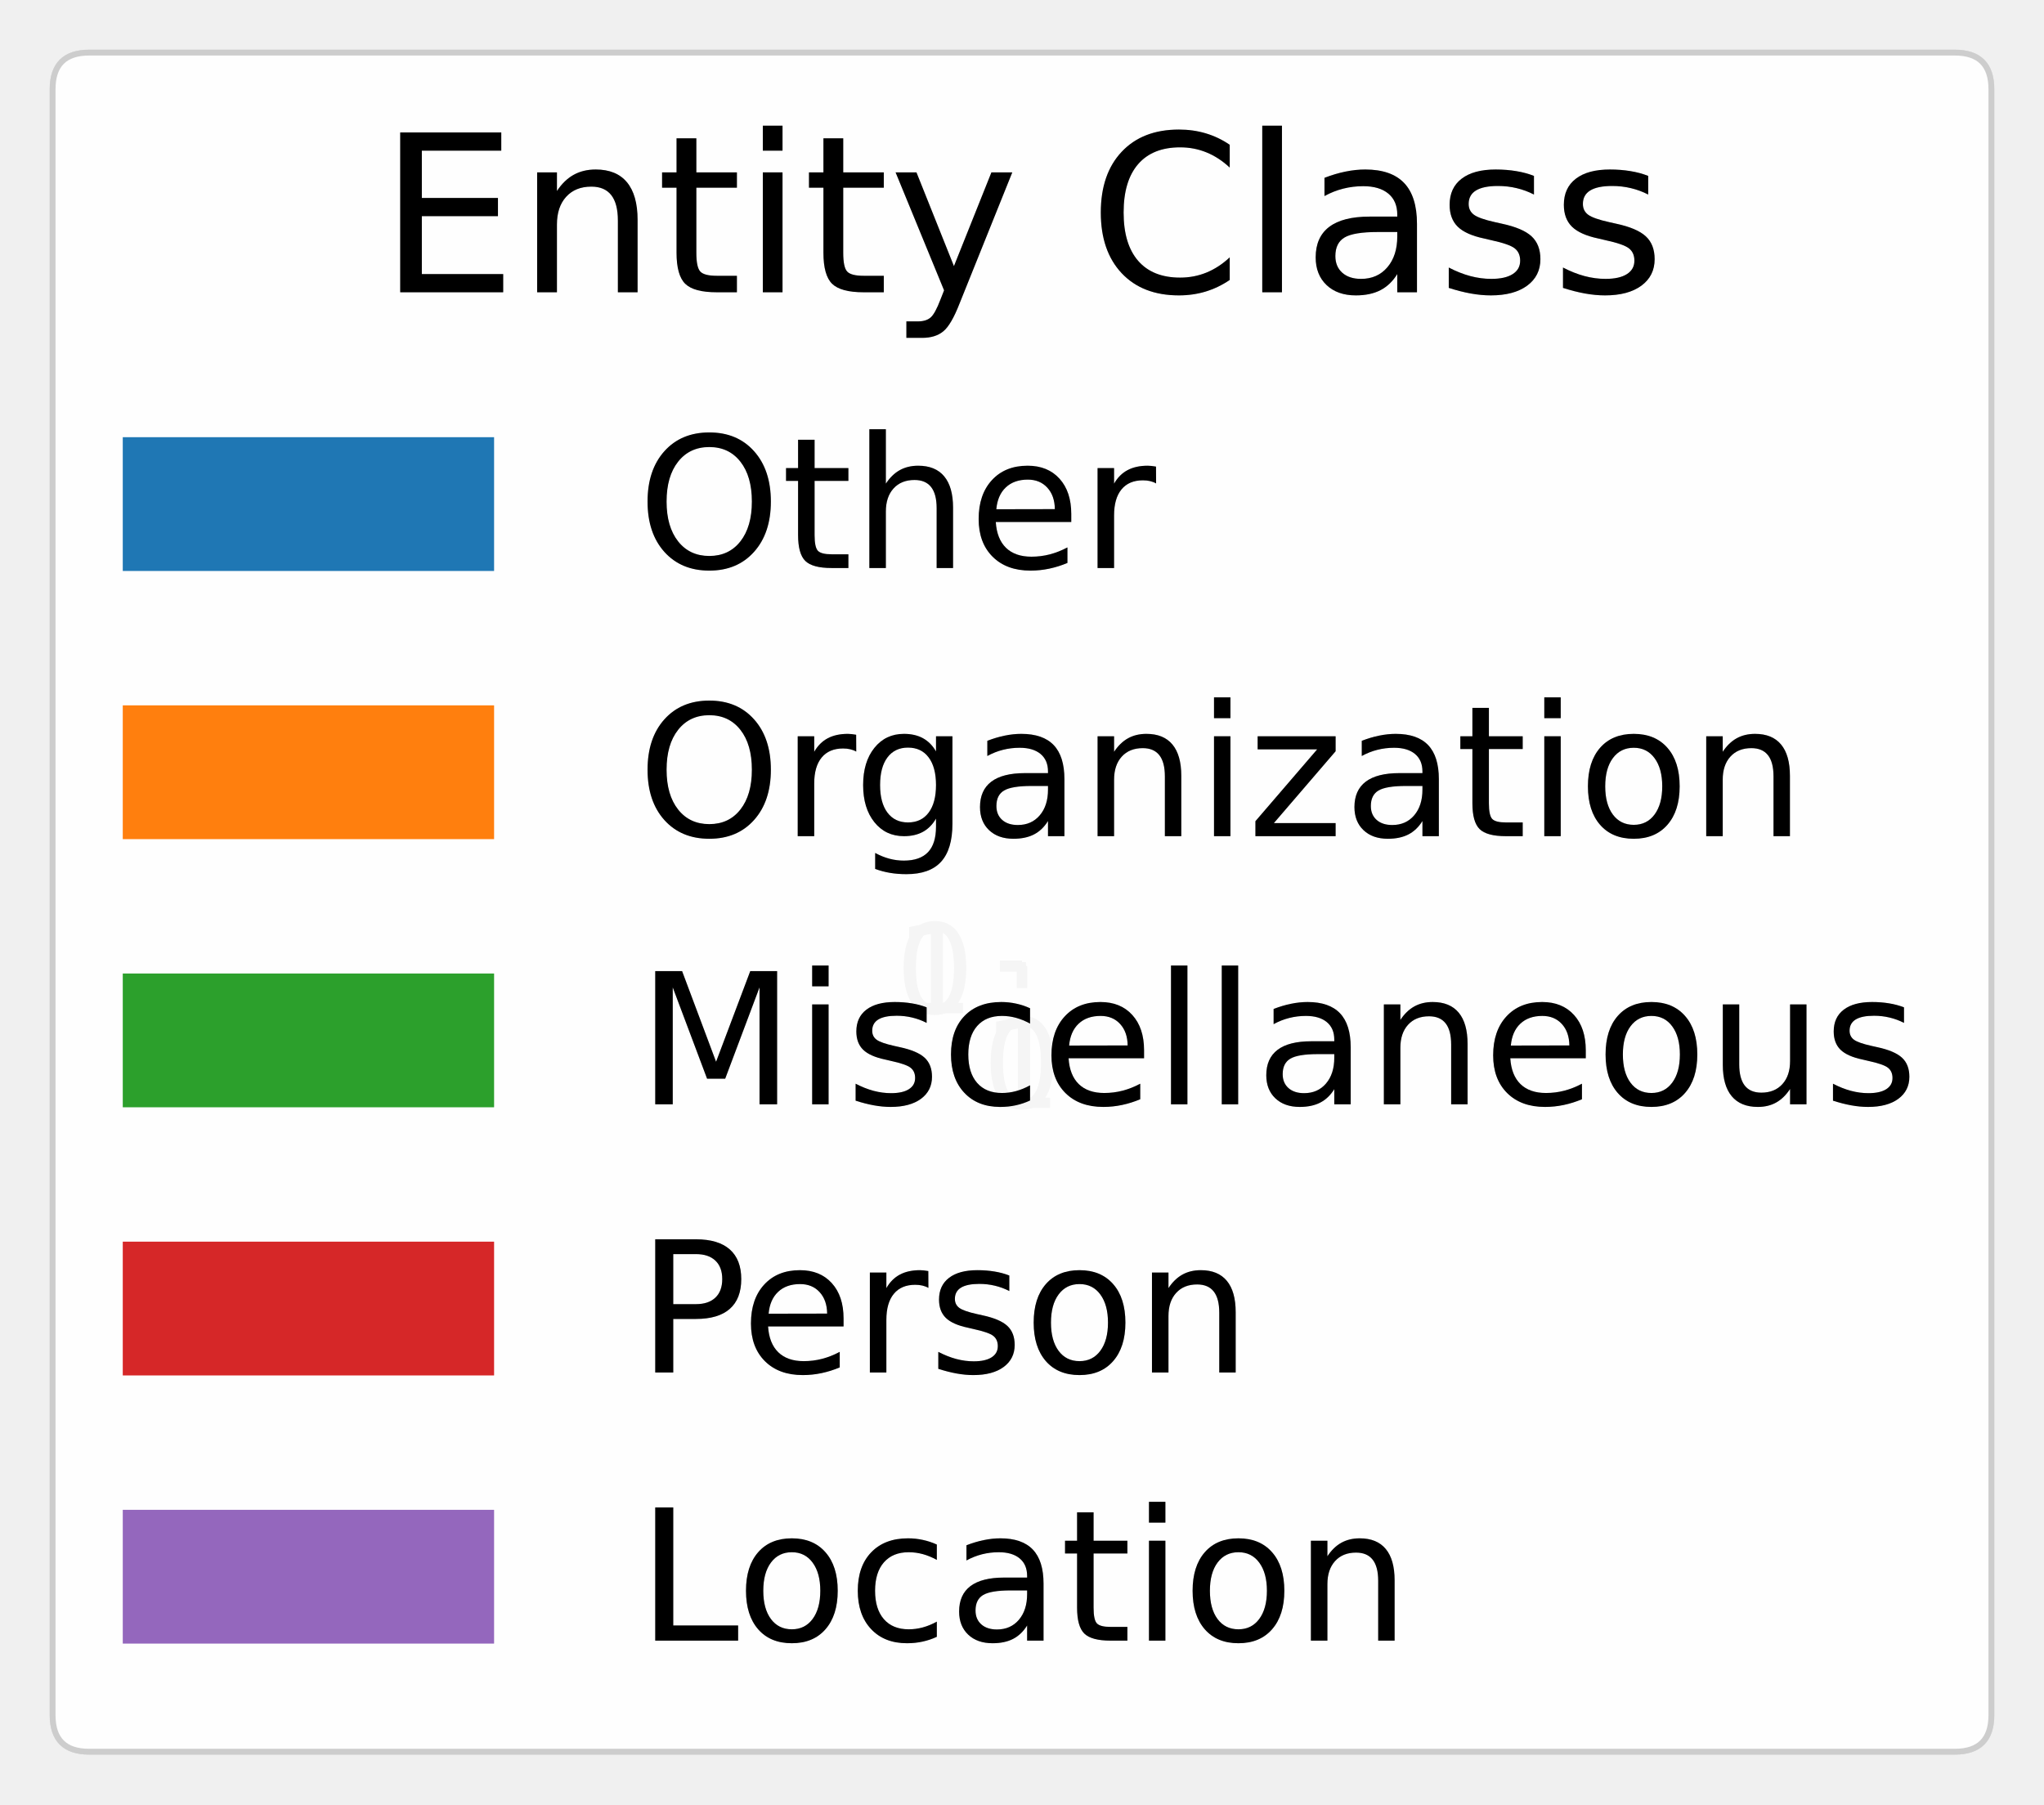
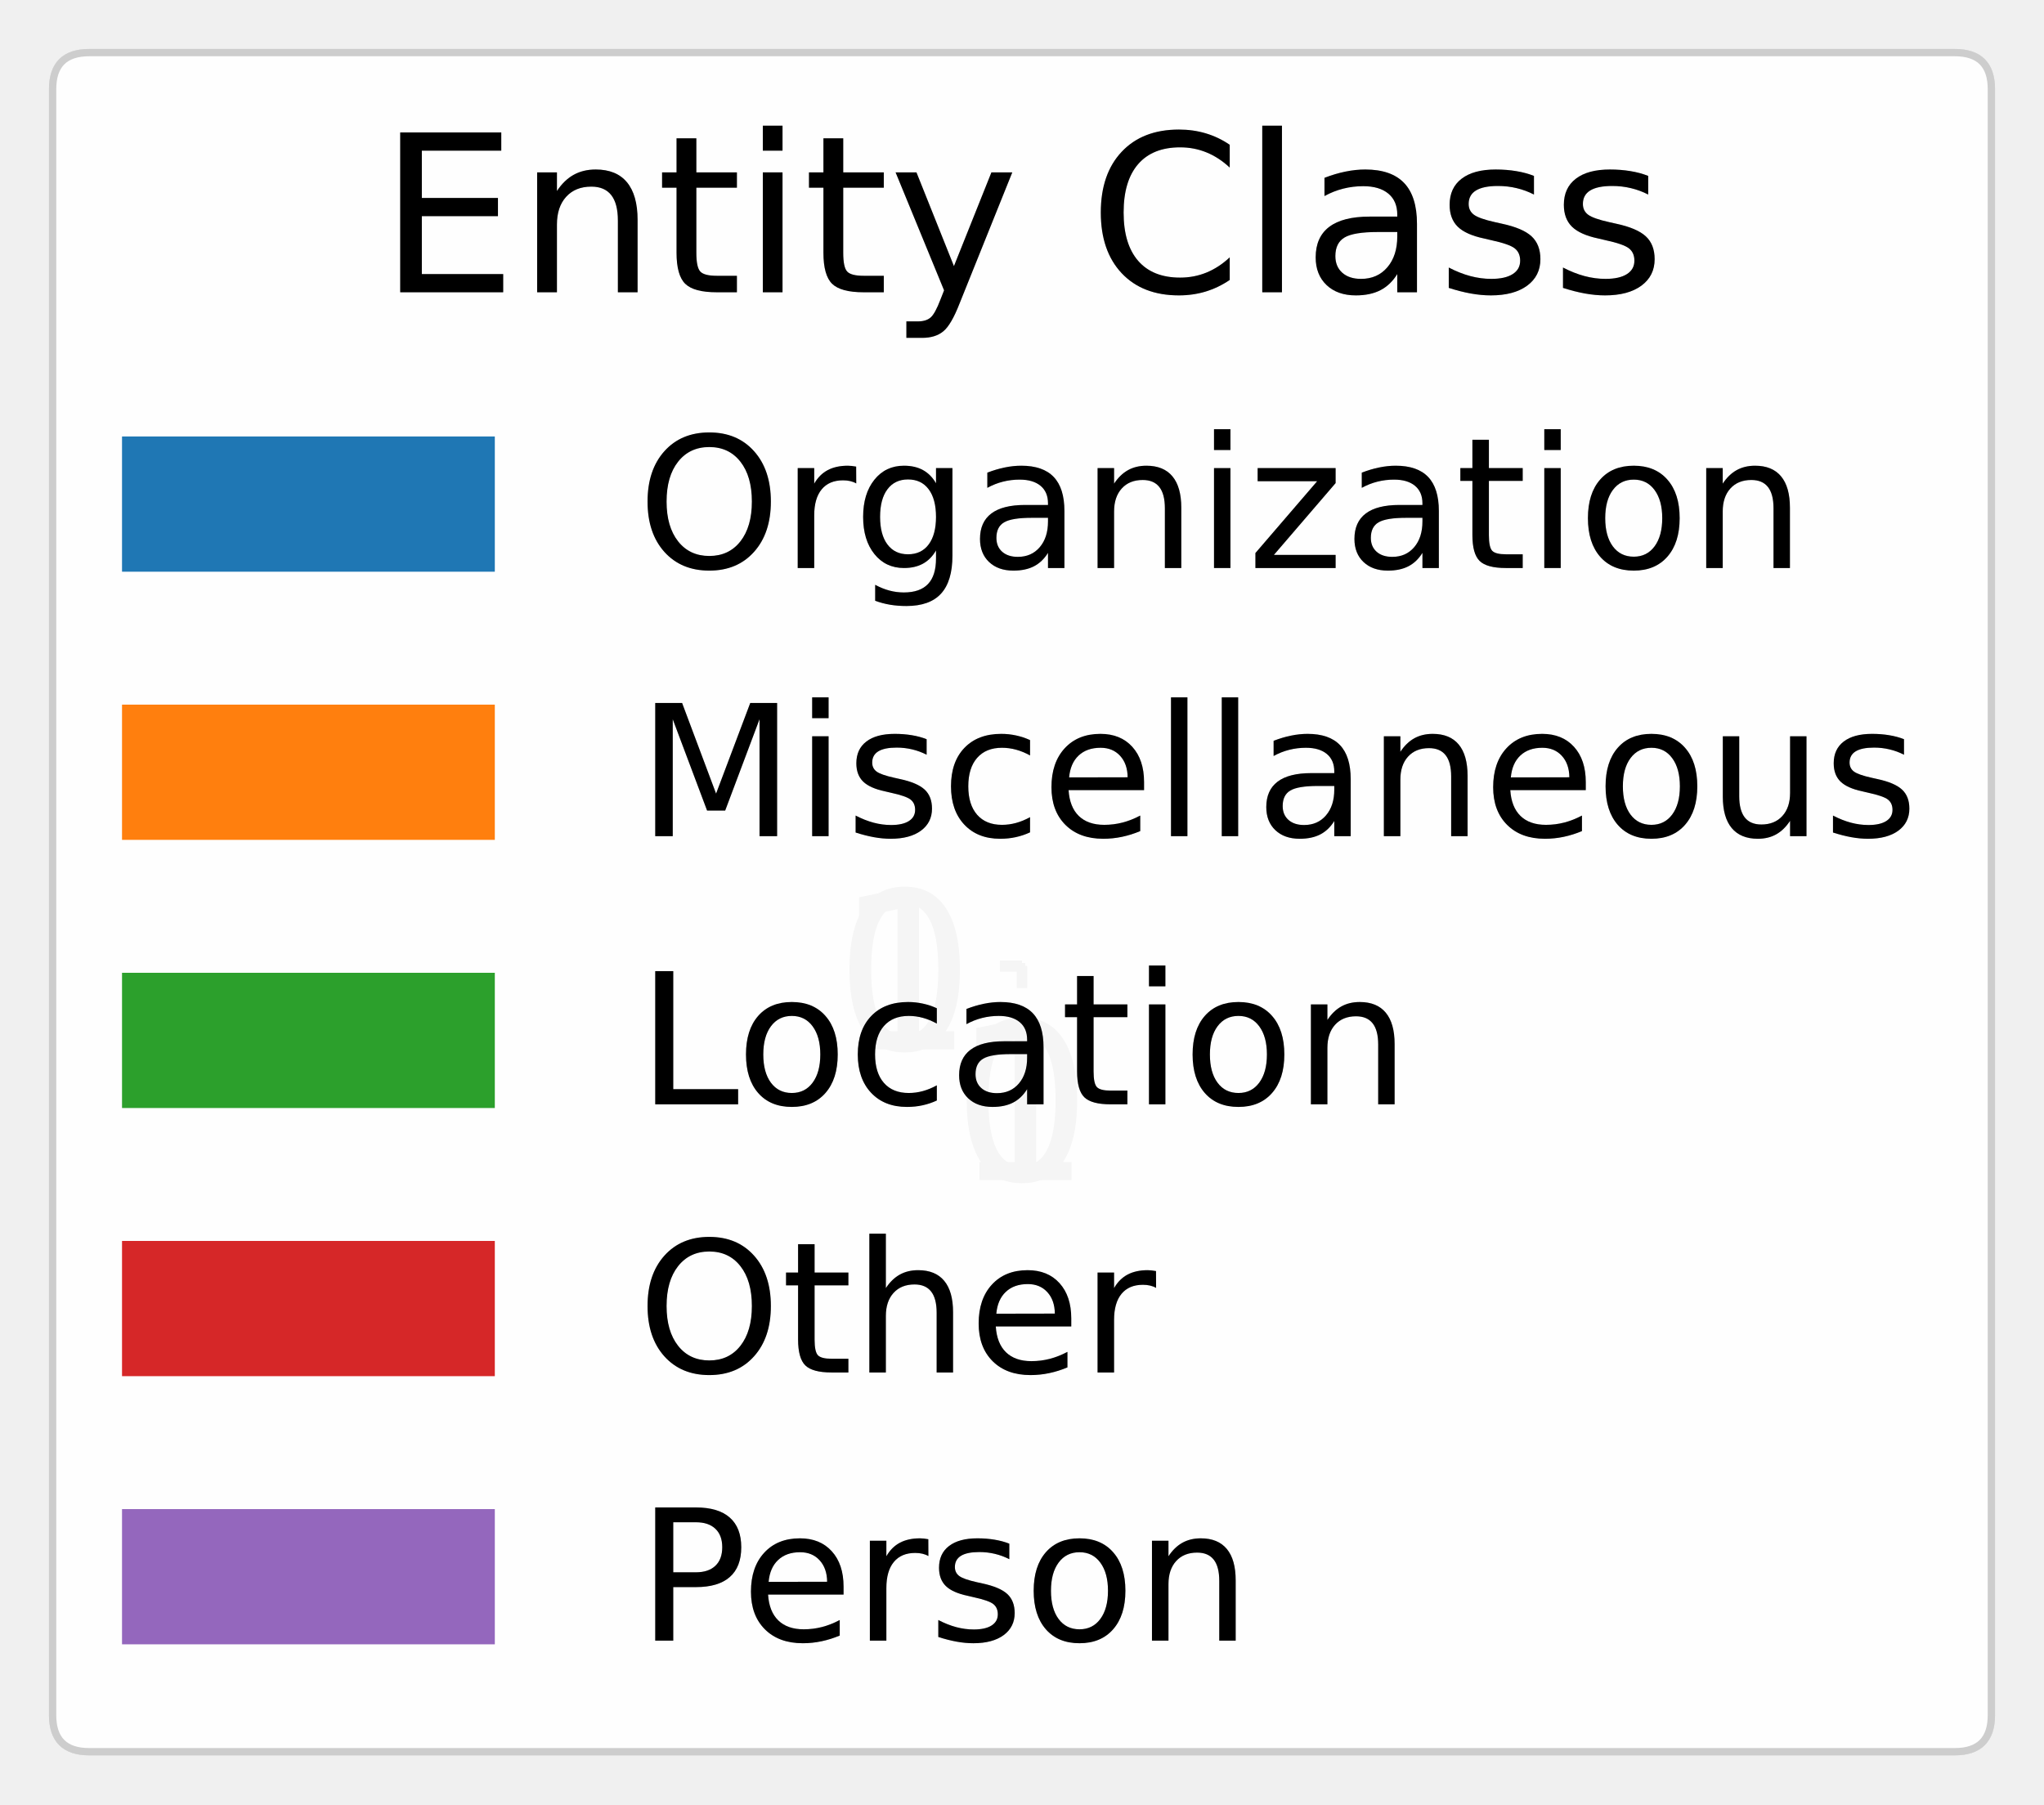
<svg xmlns="http://www.w3.org/2000/svg" xmlns:xlink="http://www.w3.org/1999/xlink" height="246.911pt" version="1.1" viewBox="0 0 279.67 246.911" width="279.67pt">
  <defs>
    <style type="text/css">*{stroke-linecap:butt;stroke-linejoin:round;}</style>
  </defs>
  <g id="figure_1">
    <g id="patch_1">
      <path d="M 0 246.911  L 279.67 246.911  L 279.67 0  L 0 0  z " style="fill:none;" />
    </g>
    <g id="axes_1">
      <g id="patch_2">
        <path d="M 139.835 132.2  L 139.835 132.2  L 139.835 132.2  L 139.835 132.2  z " style="fill:#ffffff;" />
      </g>
      <g id="matplotlib.axis_1">
        <g id="xtick_1">
          <g id="line2d_1">
            <defs>
-               <path d="M 0 0  L 0 3  " id="m5808c22ada" style="stroke:#000000;stroke-width:1.4;" />
+               <path d="M 0 0  L 0 3  " id="m7ea6a31355" style="stroke:#000000;stroke-width:1.4;" />
            </defs>
            <g>
-               <use style="stroke:#000000;stroke-width:1.4;" x="139.835" xlink:href="#m5808c22ada" y="132.2" />
+               <use style="stroke:#000000;stroke-width:1.4;" x="139.835" xlink:href="#m7ea6a31355" y="132.2" />
            </g>
          </g>
          <g id="text_1">
-             <g transform="translate(134.4266 151.6173)scale(0.17 -0.17)">
+             <g transform="translate(130.291 161.4953)scale(0.3 -0.3)">
              <defs>
                <path d="M 31.781 66.406  Q 24.172 66.406 20.328 58.906  Q 16.5 51.422 16.5 36.375  Q 16.5 21.391 20.328 13.891  Q 24.172 6.391 31.781 6.391  Q 39.453 6.391 43.281 13.891  Q 47.125 21.391 47.125 36.375  Q 47.125 51.422 43.281 58.906  Q 39.453 66.406 31.781 66.406  z M 31.781 74.219  Q 44.047 74.219 50.516 64.516  Q 56.984 54.828 56.984 36.375  Q 56.984 17.969 50.516 8.266  Q 44.047 -1.422 31.781 -1.422  Q 19.531 -1.422 13.062 8.266  Q 6.594 17.969 6.594 36.375  Q 6.594 54.828 13.062 64.516  Q 19.531 74.219 31.781 74.219  z " id="DejaVuSans-48" />
              </defs>
              <use xlink:href="#DejaVuSans-48" />
            </g>
          </g>
        </g>
        <g id="xtick_2">
          <g id="line2d_2">
            <g>
-               <use style="stroke:#000000;stroke-width:1.4;" x="139.835" xlink:href="#m5808c22ada" y="132.2" />
+               <use style="stroke:#000000;stroke-width:1.4;" x="139.835" xlink:href="#m7ea6a31355" y="132.2" />
            </g>
          </g>
          <g id="text_2">
-             <g transform="translate(134.4266 151.6173)scale(0.17 -0.17)">
+             <g transform="translate(130.291 161.4953)scale(0.3 -0.3)">
              <defs>
                <path d="M 12.406 8.297  L 28.516 8.297  L 28.516 63.922  L 10.984 60.406  L 10.984 69.391  L 28.422 72.906  L 38.281 72.906  L 38.281 8.297  L 54.391 8.297  L 54.391 0  L 12.406 0  z " id="DejaVuSans-49" />
              </defs>
              <use xlink:href="#DejaVuSans-49" />
            </g>
          </g>
        </g>
      </g>
      <g id="matplotlib.axis_2">
        <g id="ytick_1">
          <g id="line2d_3">
            <defs>
-               <path d="M 0 0  L -3 0  " id="m7519461ff0" style="stroke:#000000;stroke-width:1.5;" />
+               <path d="M 0 0  L -3 0  " id="m265a6cd151" style="stroke:#000000;stroke-width:1.5;" />
            </defs>
            <g>
-               <use style="stroke:#000000;stroke-width:1.5;" x="139.835" xlink:href="#m7519461ff0" y="132.2" />
+               <use style="stroke:#000000;stroke-width:1.5;" x="139.835" xlink:href="#m265a6cd151" y="132.2" />
            </g>
          </g>
          <g id="text_3">
-             <g transform="translate(122.5185 138.6587)scale(0.17 -0.17)">
+             <g transform="translate(114.2473 143.5977)scale(0.3 -0.3)">
              <use xlink:href="#DejaVuSans-48" />
            </g>
          </g>
        </g>
        <g id="ytick_2">
          <g id="line2d_4">
            <g>
-               <use style="stroke:#000000;stroke-width:1.5;" x="139.835" xlink:href="#m7519461ff0" y="132.2" />
+               <use style="stroke:#000000;stroke-width:1.5;" x="139.835" xlink:href="#m265a6cd151" y="132.2" />
            </g>
          </g>
          <g id="text_4">
-             <g transform="translate(122.5185 138.6587)scale(0.17 -0.17)">
+             <g transform="translate(114.2473 143.5977)scale(0.3 -0.3)">
              <use xlink:href="#DejaVuSans-49" />
            </g>
          </g>
        </g>
      </g>
      <g id="patch_3">
-         <path d="M 139.835 132.2  L 139.835 132.2  " style="fill:none;stroke:#000000;stroke-linecap:square;stroke-linejoin:miter;" />
+         <path d="M 139.835 132.2  L 139.835 132.2  " style="fill:none;stroke:#000000;stroke-linecap:square;stroke-linejoin:miter;stroke-width:0.8;" />
      </g>
      <g id="patch_4">
-         <path d="M 139.835 132.2  L 139.835 132.2  " style="fill:none;stroke:#000000;stroke-linecap:square;stroke-linejoin:miter;" />
+         <path d="M 139.835 132.2  L 139.835 132.2  " style="fill:none;stroke:#000000;stroke-linecap:square;stroke-linejoin:miter;stroke-width:0.8;" />
      </g>
      <g id="patch_5">
-         <path d="M 139.835 132.2  L 139.835 132.2  " style="fill:none;stroke:#000000;stroke-linecap:square;stroke-linejoin:miter;" />
+         <path d="M 139.835 132.2  L 139.835 132.2  " style="fill:none;stroke:#000000;stroke-linecap:square;stroke-linejoin:miter;stroke-width:0.8;" />
      </g>
      <g id="patch_6">
-         <path d="M 139.835 132.2  L 139.835 132.2  " style="fill:none;stroke:#000000;stroke-linecap:square;stroke-linejoin:miter;" />
+         <path d="M 139.835 132.2  L 139.835 132.2  " style="fill:none;stroke:#000000;stroke-linecap:square;stroke-linejoin:miter;stroke-width:0.8;" />
      </g>
      <g id="legend_1">
        <g id="patch_7">
-           <path d="M 12.2 239.711  L 267.47 239.711  Q 272.47 239.711 272.47 234.711  L 272.47 12.2  Q 272.47 7.2 267.47 7.2  L 12.2 7.2  Q 7.2 7.2 7.2 12.2  L 7.2 234.711  Q 7.2 239.711 12.2 239.711  z " style="fill:#ffffff;opacity:0.8;stroke:#cccccc;stroke-linejoin:miter;stroke-width:0.8;" />
+           <path d="M 12.2 239.711  L 267.47 239.711  Q 272.47 239.711 272.47 234.711  L 272.47 12.2  Q 272.47 7.2 267.47 7.2  L 12.2 7.2  Q 7.2 7.2 7.2 12.2  L 7.2 234.711  Q 7.2 239.711 12.2 239.711  z " style="fill:#ffffff;opacity:0.8;stroke:#cccccc;stroke-linejoin:miter;" />
        </g>
        <g id="text_5">
          <g transform="translate(51.81523 39.99531)scale(0.3 -0.3)">
            <defs>
              <path d="M 9.812 72.906  L 55.906 72.906  L 55.906 64.594  L 19.672 64.594  L 19.672 43.016  L 54.391 43.016  L 54.391 34.719  L 19.672 34.719  L 19.672 8.297  L 56.781 8.297  L 56.781 0  L 9.812 0  z " id="DejaVuSans-69" />
              <path d="M 54.891 33.016  L 54.891 0  L 45.906 0  L 45.906 32.719  Q 45.906 40.484 42.875 44.328  Q 39.844 48.188 33.797 48.188  Q 26.516 48.188 22.312 43.547  Q 18.109 38.922 18.109 30.906  L 18.109 0  L 9.078 0  L 9.078 54.688  L 18.109 54.688  L 18.109 46.188  Q 21.344 51.125 25.703 53.562  Q 30.078 56 35.797 56  Q 45.219 56 50.047 50.172  Q 54.891 44.344 54.891 33.016  z " id="DejaVuSans-110" />
              <path d="M 18.312 70.219  L 18.312 54.688  L 36.812 54.688  L 36.812 47.703  L 18.312 47.703  L 18.312 18.016  Q 18.312 11.328 20.141 9.422  Q 21.969 7.516 27.594 7.516  L 36.812 7.516  L 36.812 0  L 27.594 0  Q 17.188 0 13.234 3.875  Q 9.281 7.766 9.281 18.016  L 9.281 47.703  L 2.688 47.703  L 2.688 54.688  L 9.281 54.688  L 9.281 70.219  z " id="DejaVuSans-116" />
              <path d="M 9.422 54.688  L 18.406 54.688  L 18.406 0  L 9.422 0  z M 9.422 75.984  L 18.406 75.984  L 18.406 64.594  L 9.422 64.594  z " id="DejaVuSans-105" />
              <path d="M 32.172 -5.078  Q 28.375 -14.844 24.75 -17.812  Q 21.141 -20.797 15.094 -20.797  L 7.906 -20.797  L 7.906 -13.281  L 13.188 -13.281  Q 16.891 -13.281 18.938 -11.516  Q 21 -9.766 23.484 -3.219  L 25.094 0.875  L 2.984 54.688  L 12.5 54.688  L 29.594 11.922  L 46.688 54.688  L 56.203 54.688  z " id="DejaVuSans-121" />
              <path id="DejaVuSans-32" />
              <path d="M 64.406 67.281  L 64.406 56.891  Q 59.422 61.531 53.781 63.812  Q 48.141 66.109 41.797 66.109  Q 29.297 66.109 22.656 58.469  Q 16.016 50.828 16.016 36.375  Q 16.016 21.969 22.656 14.328  Q 29.297 6.688 41.797 6.688  Q 48.141 6.688 53.781 8.984  Q 59.422 11.281 64.406 15.922  L 64.406 5.609  Q 59.234 2.094 53.438 0.328  Q 47.656 -1.422 41.219 -1.422  Q 24.656 -1.422 15.125 8.703  Q 5.609 18.844 5.609 36.375  Q 5.609 53.953 15.125 64.078  Q 24.656 74.219 41.219 74.219  Q 47.75 74.219 53.531 72.484  Q 59.328 70.75 64.406 67.281  z " id="DejaVuSans-67" />
              <path d="M 9.422 75.984  L 18.406 75.984  L 18.406 0  L 9.422 0  z " id="DejaVuSans-108" />
              <path d="M 34.281 27.484  Q 23.391 27.484 19.188 25  Q 14.984 22.516 14.984 16.5  Q 14.984 11.719 18.141 8.906  Q 21.297 6.109 26.703 6.109  Q 34.188 6.109 38.703 11.406  Q 43.219 16.703 43.219 25.484  L 43.219 27.484  z M 52.203 31.203  L 52.203 0  L 43.219 0  L 43.219 8.297  Q 40.141 3.328 35.547 0.953  Q 30.953 -1.422 24.312 -1.422  Q 15.922 -1.422 10.953 3.297  Q 6 8.016 6 15.922  Q 6 25.141 12.172 29.828  Q 18.359 34.516 30.609 34.516  L 43.219 34.516  L 43.219 35.406  Q 43.219 41.609 39.141 45  Q 35.062 48.391 27.688 48.391  Q 23 48.391 18.547 47.266  Q 14.109 46.141 10.016 43.891  L 10.016 52.203  Q 14.938 54.109 19.578 55.047  Q 24.219 56 28.609 56  Q 40.484 56 46.344 49.844  Q 52.203 43.703 52.203 31.203  z " id="DejaVuSans-97" />
              <path d="M 44.281 53.078  L 44.281 44.578  Q 40.484 46.531 36.375 47.5  Q 32.281 48.484 27.875 48.484  Q 21.188 48.484 17.844 46.438  Q 14.5 44.391 14.5 40.281  Q 14.5 37.156 16.891 35.375  Q 19.281 33.594 26.516 31.984  L 29.594 31.297  Q 39.156 29.25 43.188 25.516  Q 47.219 21.781 47.219 15.094  Q 47.219 7.469 41.188 3.016  Q 35.156 -1.422 24.609 -1.422  Q 20.219 -1.422 15.453 -0.562  Q 10.688 0.297 5.422 2  L 5.422 11.281  Q 10.406 8.688 15.234 7.391  Q 20.062 6.109 24.812 6.109  Q 31.156 6.109 34.562 8.281  Q 37.984 10.453 37.984 14.406  Q 37.984 18.062 35.516 20.016  Q 33.062 21.969 24.703 23.781  L 21.578 24.516  Q 13.234 26.266 9.516 29.906  Q 5.812 33.547 5.812 39.891  Q 5.812 47.609 11.281 51.797  Q 16.75 56 26.812 56  Q 31.781 56 36.172 55.266  Q 40.578 54.547 44.281 53.078  z " id="DejaVuSans-115" />
            </defs>
            <use xlink:href="#DejaVuSans-69" />
            <use x="63.184" xlink:href="#DejaVuSans-110" />
            <use x="126.562" xlink:href="#DejaVuSans-116" />
            <use x="165.771" xlink:href="#DejaVuSans-105" />
            <use x="193.555" xlink:href="#DejaVuSans-116" />
            <use x="232.764" xlink:href="#DejaVuSans-121" />
            <use x="291.943" xlink:href="#DejaVuSans-32" />
            <use x="323.73" xlink:href="#DejaVuSans-67" />
            <use x="393.555" xlink:href="#DejaVuSans-108" />
            <use x="421.338" xlink:href="#DejaVuSans-97" />
            <use x="482.617" xlink:href="#DejaVuSans-115" />
            <use x="534.717" xlink:href="#DejaVuSans-115" />
          </g>
        </g>
        <g id="patch_8">
-           <path d="M 17.2 77.73  L 67.2 77.73  L 67.2 60.23  L 17.2 60.23  z " style="fill:#1f77b4;stroke:#1f77b4;stroke-linejoin:miter;stroke-width:0.8;" />
+           <path d="M 17.2 77.73  L 67.2 77.73  L 67.2 60.23  L 17.2 60.23  z " style="fill:#1f77b4;stroke:#1f77b4;stroke-linejoin:miter;" />
        </g>
        <g id="text_6">
          <g transform="translate(87.2 77.73047)scale(0.25 -0.25)">
            <defs>
              <path d="M 39.406 66.219  Q 28.656 66.219 22.328 58.203  Q 16.016 50.203 16.016 36.375  Q 16.016 22.609 22.328 14.594  Q 28.656 6.594 39.406 6.594  Q 50.141 6.594 56.422 14.594  Q 62.703 22.609 62.703 36.375  Q 62.703 50.203 56.422 58.203  Q 50.141 66.219 39.406 66.219  z M 39.406 74.219  Q 54.734 74.219 63.906 63.938  Q 73.094 53.656 73.094 36.375  Q 73.094 19.141 63.906 8.859  Q 54.734 -1.422 39.406 -1.422  Q 24.031 -1.422 14.812 8.828  Q 5.609 19.094 5.609 36.375  Q 5.609 53.656 14.812 63.938  Q 24.031 74.219 39.406 74.219  z " id="DejaVuSans-79" />
-               <path d="M 54.891 33.016  L 54.891 0  L 45.906 0  L 45.906 32.719  Q 45.906 40.484 42.875 44.328  Q 39.844 48.188 33.797 48.188  Q 26.516 48.188 22.312 43.547  Q 18.109 38.922 18.109 30.906  L 18.109 0  L 9.078 0  L 9.078 75.984  L 18.109 75.984  L 18.109 46.188  Q 21.344 51.125 25.703 53.562  Q 30.078 56 35.797 56  Q 45.219 56 50.047 50.172  Q 54.891 44.344 54.891 33.016  z " id="DejaVuSans-104" />
-               <path d="M 56.203 29.594  L 56.203 25.203  L 14.891 25.203  Q 15.484 15.922 20.484 11.062  Q 25.484 6.203 34.422 6.203  Q 39.594 6.203 44.453 7.469  Q 49.312 8.734 54.109 11.281  L 54.109 2.781  Q 49.266 0.734 44.188 -0.344  Q 39.109 -1.422 33.891 -1.422  Q 20.797 -1.422 13.156 6.188  Q 5.516 13.812 5.516 26.812  Q 5.516 40.234 12.766 48.109  Q 20.016 56 32.328 56  Q 43.359 56 49.781 48.891  Q 56.203 41.797 56.203 29.594  z M 47.219 32.234  Q 47.125 39.594 43.094 43.984  Q 39.062 48.391 32.422 48.391  Q 24.906 48.391 20.391 44.141  Q 15.875 39.891 15.188 32.172  z " id="DejaVuSans-101" />
              <path d="M 41.109 46.297  Q 39.594 47.172 37.812 47.578  Q 36.031 48 33.891 48  Q 26.266 48 22.188 43.047  Q 18.109 38.094 18.109 28.812  L 18.109 0  L 9.078 0  L 9.078 54.688  L 18.109 54.688  L 18.109 46.188  Q 20.953 51.172 25.484 53.578  Q 30.031 56 36.531 56  Q 37.453 56 38.578 55.875  Q 39.703 55.766 41.062 55.516  z " id="DejaVuSans-114" />
-             </defs>
-             <use xlink:href="#DejaVuSans-79" />
-             <use x="78.711" xlink:href="#DejaVuSans-116" />
-             <use x="117.92" xlink:href="#DejaVuSans-104" />
-             <use x="181.299" xlink:href="#DejaVuSans-101" />
-             <use x="242.822" xlink:href="#DejaVuSans-114" />
-           </g>
-         </g>
-         <g id="patch_9">
-           <path d="M 17.2 114.426  L 67.2 114.426  L 67.2 96.926  L 17.2 96.926  z " style="fill:#ff7f0e;stroke:#ff7f0e;stroke-linejoin:miter;stroke-width:0.8;" />
-         </g>
-         <g id="text_7">
-           <g transform="translate(87.2 114.4258)scale(0.25 -0.25)">
-             <defs>
              <path d="M 45.406 27.984  Q 45.406 37.75 41.375 43.109  Q 37.359 48.484 30.078 48.484  Q 22.859 48.484 18.828 43.109  Q 14.797 37.75 14.797 27.984  Q 14.797 18.266 18.828 12.891  Q 22.859 7.516 30.078 7.516  Q 37.359 7.516 41.375 12.891  Q 45.406 18.266 45.406 27.984  z M 54.391 6.781  Q 54.391 -7.172 48.188 -13.984  Q 42 -20.797 29.203 -20.797  Q 24.469 -20.797 20.266 -20.094  Q 16.062 -19.391 12.109 -17.922  L 12.109 -9.188  Q 16.062 -11.328 19.922 -12.344  Q 23.781 -13.375 27.781 -13.375  Q 36.625 -13.375 41.016 -8.766  Q 45.406 -4.156 45.406 5.172  L 45.406 9.625  Q 42.625 4.781 38.281 2.391  Q 33.938 0 27.875 0  Q 17.828 0 11.672 7.656  Q 5.516 15.328 5.516 27.984  Q 5.516 40.672 11.672 48.328  Q 17.828 56 27.875 56  Q 33.938 56 38.281 53.609  Q 42.625 51.219 45.406 46.391  L 45.406 54.688  L 54.391 54.688  z " id="DejaVuSans-103" />
              <path d="M 5.516 54.688  L 48.188 54.688  L 48.188 46.484  L 14.406 7.172  L 48.188 7.172  L 48.188 0  L 4.297 0  L 4.297 8.203  L 38.094 47.516  L 5.516 47.516  z " id="DejaVuSans-122" />
              <path d="M 30.609 48.391  Q 23.391 48.391 19.188 42.75  Q 14.984 37.109 14.984 27.297  Q 14.984 17.484 19.156 11.844  Q 23.344 6.203 30.609 6.203  Q 37.797 6.203 41.984 11.859  Q 46.188 17.531 46.188 27.297  Q 46.188 37.016 41.984 42.703  Q 37.797 48.391 30.609 48.391  z M 30.609 56  Q 42.328 56 49.016 48.375  Q 55.719 40.766 55.719 27.297  Q 55.719 13.875 49.016 6.219  Q 42.328 -1.422 30.609 -1.422  Q 18.844 -1.422 12.172 6.219  Q 5.516 13.875 5.516 27.297  Q 5.516 40.766 12.172 48.375  Q 18.844 56 30.609 56  z " id="DejaVuSans-111" />
            </defs>
            <use xlink:href="#DejaVuSans-79" />
            <use x="78.711" xlink:href="#DejaVuSans-114" />
            <use x="118.074" xlink:href="#DejaVuSans-103" />
            <use x="181.551" xlink:href="#DejaVuSans-97" />
            <use x="242.83" xlink:href="#DejaVuSans-110" />
            <use x="306.209" xlink:href="#DejaVuSans-105" />
            <use x="333.992" xlink:href="#DejaVuSans-122" />
            <use x="386.482" xlink:href="#DejaVuSans-97" />
            <use x="447.762" xlink:href="#DejaVuSans-116" />
            <use x="486.971" xlink:href="#DejaVuSans-105" />
            <use x="514.754" xlink:href="#DejaVuSans-111" />
            <use x="575.936" xlink:href="#DejaVuSans-110" />
          </g>
        </g>
-         <g id="patch_10">
-           <path d="M 17.2 151.121  L 67.2 151.121  L 67.2 133.621  L 17.2 133.621  z " style="fill:#2ca02c;stroke:#2ca02c;stroke-linejoin:miter;stroke-width:0.8;" />
-         </g>
-         <g id="text_8">
-           <g transform="translate(87.2 151.1211)scale(0.25 -0.25)">
+         <g id="patch_9">
+           <path d="M 17.2 114.426  L 67.2 114.426  L 67.2 96.926  L 17.2 96.926  z " style="fill:#ff7f0e;stroke:#ff7f0e;stroke-linejoin:miter;" />
+         </g>
+         <g id="text_7">
+           <g transform="translate(87.2 114.4258)scale(0.25 -0.25)">
            <defs>
              <path d="M 9.812 72.906  L 24.516 72.906  L 43.109 23.297  L 61.812 72.906  L 76.516 72.906  L 76.516 0  L 66.891 0  L 66.891 64.016  L 48.094 14.016  L 38.188 14.016  L 19.391 64.016  L 19.391 0  L 9.812 0  z " id="DejaVuSans-77" />
              <path d="M 48.781 52.594  L 48.781 44.188  Q 44.969 46.297 41.141 47.344  Q 37.312 48.391 33.406 48.391  Q 24.656 48.391 19.812 42.844  Q 14.984 37.312 14.984 27.297  Q 14.984 17.281 19.812 11.734  Q 24.656 6.203 33.406 6.203  Q 37.312 6.203 41.141 7.25  Q 44.969 8.297 48.781 10.406  L 48.781 2.094  Q 45.016 0.344 40.984 -0.531  Q 36.969 -1.422 32.422 -1.422  Q 20.062 -1.422 12.781 6.344  Q 5.516 14.109 5.516 27.297  Q 5.516 40.672 12.859 48.328  Q 20.219 56 33.016 56  Q 37.156 56 41.109 55.141  Q 45.062 54.297 48.781 52.594  z " id="DejaVuSans-99" />
+               <path d="M 56.203 29.594  L 56.203 25.203  L 14.891 25.203  Q 15.484 15.922 20.484 11.062  Q 25.484 6.203 34.422 6.203  Q 39.594 6.203 44.453 7.469  Q 49.312 8.734 54.109 11.281  L 54.109 2.781  Q 49.266 0.734 44.188 -0.344  Q 39.109 -1.422 33.891 -1.422  Q 20.797 -1.422 13.156 6.188  Q 5.516 13.812 5.516 26.812  Q 5.516 40.234 12.766 48.109  Q 20.016 56 32.328 56  Q 43.359 56 49.781 48.891  Q 56.203 41.797 56.203 29.594  z M 47.219 32.234  Q 47.125 39.594 43.094 43.984  Q 39.062 48.391 32.422 48.391  Q 24.906 48.391 20.391 44.141  Q 15.875 39.891 15.188 32.172  z " id="DejaVuSans-101" />
              <path d="M 8.5 21.578  L 8.5 54.688  L 17.484 54.688  L 17.484 21.922  Q 17.484 14.156 20.5 10.266  Q 23.531 6.391 29.594 6.391  Q 36.859 6.391 41.078 11.031  Q 45.312 15.672 45.312 23.688  L 45.312 54.688  L 54.297 54.688  L 54.297 0  L 45.312 0  L 45.312 8.406  Q 42.047 3.422 37.719 1  Q 33.406 -1.422 27.688 -1.422  Q 18.266 -1.422 13.375 4.438  Q 8.5 10.297 8.5 21.578  z M 31.109 56  z " id="DejaVuSans-117" />
            </defs>
            <use xlink:href="#DejaVuSans-77" />
            <use x="86.279" xlink:href="#DejaVuSans-105" />
            <use x="114.062" xlink:href="#DejaVuSans-115" />
            <use x="166.162" xlink:href="#DejaVuSans-99" />
            <use x="221.143" xlink:href="#DejaVuSans-101" />
            <use x="282.666" xlink:href="#DejaVuSans-108" />
            <use x="310.449" xlink:href="#DejaVuSans-108" />
            <use x="338.232" xlink:href="#DejaVuSans-97" />
            <use x="399.512" xlink:href="#DejaVuSans-110" />
            <use x="462.891" xlink:href="#DejaVuSans-101" />
            <use x="524.414" xlink:href="#DejaVuSans-111" />
            <use x="585.596" xlink:href="#DejaVuSans-117" />
            <use x="648.975" xlink:href="#DejaVuSans-115" />
          </g>
        </g>
-         <g id="patch_11">
-           <path d="M 17.2 187.816  L 67.2 187.816  L 67.2 170.316  L 17.2 170.316  z " style="fill:#d62728;stroke:#d62728;stroke-linejoin:miter;stroke-width:0.8;" />
-         </g>
-         <g id="text_9">
-           <g transform="translate(87.2 187.8164)scale(0.25 -0.25)">
-             <defs>
-               <path d="M 19.672 64.797  L 19.672 37.406  L 32.078 37.406  Q 38.969 37.406 42.719 40.969  Q 46.484 44.531 46.484 51.125  Q 46.484 57.672 42.719 61.234  Q 38.969 64.797 32.078 64.797  z M 9.812 72.906  L 32.078 72.906  Q 44.344 72.906 50.609 67.359  Q 56.891 61.812 56.891 51.125  Q 56.891 40.328 50.609 34.812  Q 44.344 29.297 32.078 29.297  L 19.672 29.297  L 19.672 0  L 9.812 0  z " id="DejaVuSans-80" />
-             </defs>
-             <use xlink:href="#DejaVuSans-80" />
-             <use x="56.678" xlink:href="#DejaVuSans-101" />
-             <use x="118.201" xlink:href="#DejaVuSans-114" />
-             <use x="159.314" xlink:href="#DejaVuSans-115" />
-             <use x="211.414" xlink:href="#DejaVuSans-111" />
-             <use x="272.596" xlink:href="#DejaVuSans-110" />
-           </g>
-         </g>
-         <g id="patch_12">
-           <path d="M 17.2 224.512  L 67.2 224.512  L 67.2 207.012  L 17.2 207.012  z " style="fill:#9467bd;stroke:#9467bd;stroke-linejoin:miter;stroke-width:0.8;" />
-         </g>
-         <g id="text_10">
-           <g transform="translate(87.2 224.5117)scale(0.25 -0.25)">
+         <g id="patch_10">
+           <path d="M 17.2 151.121  L 67.2 151.121  L 67.2 133.621  L 17.2 133.621  z " style="fill:#2ca02c;stroke:#2ca02c;stroke-linejoin:miter;" />
+         </g>
+         <g id="text_8">
+           <g transform="translate(87.2 151.1211)scale(0.25 -0.25)">
            <defs>
              <path d="M 9.812 72.906  L 19.672 72.906  L 19.672 8.297  L 55.172 8.297  L 55.172 0  L 9.812 0  z " id="DejaVuSans-76" />
            </defs>
            <use xlink:href="#DejaVuSans-76" />
            <use x="53.963" xlink:href="#DejaVuSans-111" />
            <use x="115.145" xlink:href="#DejaVuSans-99" />
            <use x="170.125" xlink:href="#DejaVuSans-97" />
            <use x="231.404" xlink:href="#DejaVuSans-116" />
            <use x="270.613" xlink:href="#DejaVuSans-105" />
            <use x="298.396" xlink:href="#DejaVuSans-111" />
            <use x="359.578" xlink:href="#DejaVuSans-110" />
          </g>
        </g>
+         <g id="patch_11">
+           <path d="M 17.2 187.816  L 67.2 187.816  L 67.2 170.316  L 17.2 170.316  z " style="fill:#d62728;stroke:#d62728;stroke-linejoin:miter;" />
+         </g>
+         <g id="text_9">
+           <g transform="translate(87.2 187.8164)scale(0.25 -0.25)">
+             <defs>
+               <path d="M 54.891 33.016  L 54.891 0  L 45.906 0  L 45.906 32.719  Q 45.906 40.484 42.875 44.328  Q 39.844 48.188 33.797 48.188  Q 26.516 48.188 22.312 43.547  Q 18.109 38.922 18.109 30.906  L 18.109 0  L 9.078 0  L 9.078 75.984  L 18.109 75.984  L 18.109 46.188  Q 21.344 51.125 25.703 53.562  Q 30.078 56 35.797 56  Q 45.219 56 50.047 50.172  Q 54.891 44.344 54.891 33.016  z " id="DejaVuSans-104" />
+             </defs>
+             <use xlink:href="#DejaVuSans-79" />
+             <use x="78.711" xlink:href="#DejaVuSans-116" />
+             <use x="117.92" xlink:href="#DejaVuSans-104" />
+             <use x="181.299" xlink:href="#DejaVuSans-101" />
+             <use x="242.822" xlink:href="#DejaVuSans-114" />
+           </g>
+         </g>
+         <g id="patch_12">
+           <path d="M 17.2 224.512  L 67.2 224.512  L 67.2 207.012  L 17.2 207.012  z " style="fill:#9467bd;stroke:#9467bd;stroke-linejoin:miter;" />
+         </g>
+         <g id="text_10">
+           <g transform="translate(87.2 224.5117)scale(0.25 -0.25)">
+             <defs>
+               <path d="M 19.672 64.797  L 19.672 37.406  L 32.078 37.406  Q 38.969 37.406 42.719 40.969  Q 46.484 44.531 46.484 51.125  Q 46.484 57.672 42.719 61.234  Q 38.969 64.797 32.078 64.797  z M 9.812 72.906  L 32.078 72.906  Q 44.344 72.906 50.609 67.359  Q 56.891 61.812 56.891 51.125  Q 56.891 40.328 50.609 34.812  Q 44.344 29.297 32.078 29.297  L 19.672 29.297  L 19.672 0  L 9.812 0  z " id="DejaVuSans-80" />
+             </defs>
+             <use xlink:href="#DejaVuSans-80" />
+             <use x="56.678" xlink:href="#DejaVuSans-101" />
+             <use x="118.201" xlink:href="#DejaVuSans-114" />
+             <use x="159.314" xlink:href="#DejaVuSans-115" />
+             <use x="211.414" xlink:href="#DejaVuSans-111" />
+             <use x="272.596" xlink:href="#DejaVuSans-110" />
+           </g>
+         </g>
      </g>
      <g id="legend_2">
        <g id="patch_13">
-           <path d="M 12.2 239.711  L 267.47 239.711  Q 272.47 239.711 272.47 234.711  L 272.47 12.2  Q 272.47 7.2 267.47 7.2  L 12.2 7.2  Q 7.2 7.2 7.2 12.2  L 7.2 234.711  Q 7.2 239.711 12.2 239.711  z " style="fill:#ffffff;opacity:0.8;stroke:#cccccc;stroke-linejoin:miter;stroke-width:0.8;" />
+           <path d="M 12.2 239.711  L 267.47 239.711  Q 272.47 239.711 272.47 234.711  L 272.47 12.2  Q 272.47 7.2 267.47 7.2  L 12.2 7.2  Q 7.2 7.2 7.2 12.2  L 7.2 234.711  Q 7.2 239.711 12.2 239.711  z " style="fill:#ffffff;opacity:0.8;stroke:#cccccc;stroke-linejoin:miter;" />
        </g>
        <g id="text_11">
          <g transform="translate(51.81523 39.99531)scale(0.3 -0.3)">
            <use xlink:href="#DejaVuSans-69" />
            <use x="63.184" xlink:href="#DejaVuSans-110" />
            <use x="126.562" xlink:href="#DejaVuSans-116" />
            <use x="165.771" xlink:href="#DejaVuSans-105" />
            <use x="193.555" xlink:href="#DejaVuSans-116" />
            <use x="232.764" xlink:href="#DejaVuSans-121" />
            <use x="291.943" xlink:href="#DejaVuSans-32" />
            <use x="323.73" xlink:href="#DejaVuSans-67" />
            <use x="393.555" xlink:href="#DejaVuSans-108" />
            <use x="421.338" xlink:href="#DejaVuSans-97" />
            <use x="482.617" xlink:href="#DejaVuSans-115" />
            <use x="534.717" xlink:href="#DejaVuSans-115" />
          </g>
        </g>
        <g id="patch_14">
-           <path d="M 17.2 77.73  L 67.2 77.73  L 67.2 60.23  L 17.2 60.23  z " style="fill:#1f77b4;stroke:#1f77b4;stroke-linejoin:miter;stroke-width:0.8;" />
+           <path d="M 17.2 77.73  L 67.2 77.73  L 67.2 60.23  L 17.2 60.23  z " style="fill:#1f77b4;stroke:#1f77b4;stroke-linejoin:miter;" />
        </g>
        <g id="text_12">
          <g transform="translate(87.2 77.73047)scale(0.25 -0.25)">
-             <use xlink:href="#DejaVuSans-79" />
-             <use x="78.711" xlink:href="#DejaVuSans-116" />
-             <use x="117.92" xlink:href="#DejaVuSans-104" />
-             <use x="181.299" xlink:href="#DejaVuSans-101" />
-             <use x="242.822" xlink:href="#DejaVuSans-114" />
-           </g>
-         </g>
-         <g id="patch_15">
-           <path d="M 17.2 114.426  L 67.2 114.426  L 67.2 96.926  L 17.2 96.926  z " style="fill:#ff7f0e;stroke:#ff7f0e;stroke-linejoin:miter;stroke-width:0.8;" />
-         </g>
-         <g id="text_13">
-           <g transform="translate(87.2 114.4258)scale(0.25 -0.25)">
            <use xlink:href="#DejaVuSans-79" />
            <use x="78.711" xlink:href="#DejaVuSans-114" />
            <use x="118.074" xlink:href="#DejaVuSans-103" />
            <use x="181.551" xlink:href="#DejaVuSans-97" />
            <use x="242.83" xlink:href="#DejaVuSans-110" />
            <use x="306.209" xlink:href="#DejaVuSans-105" />
            <use x="333.992" xlink:href="#DejaVuSans-122" />
            <use x="386.482" xlink:href="#DejaVuSans-97" />
            <use x="447.762" xlink:href="#DejaVuSans-116" />
            <use x="486.971" xlink:href="#DejaVuSans-105" />
            <use x="514.754" xlink:href="#DejaVuSans-111" />
            <use x="575.936" xlink:href="#DejaVuSans-110" />
          </g>
        </g>
-         <g id="patch_16">
-           <path d="M 17.2 151.121  L 67.2 151.121  L 67.2 133.621  L 17.2 133.621  z " style="fill:#2ca02c;stroke:#2ca02c;stroke-linejoin:miter;stroke-width:0.8;" />
-         </g>
-         <g id="text_14">
-           <g transform="translate(87.2 151.1211)scale(0.25 -0.25)">
+         <g id="patch_15">
+           <path d="M 17.2 114.426  L 67.2 114.426  L 67.2 96.926  L 17.2 96.926  z " style="fill:#ff7f0e;stroke:#ff7f0e;stroke-linejoin:miter;" />
+         </g>
+         <g id="text_13">
+           <g transform="translate(87.2 114.4258)scale(0.25 -0.25)">
            <use xlink:href="#DejaVuSans-77" />
            <use x="86.279" xlink:href="#DejaVuSans-105" />
            <use x="114.062" xlink:href="#DejaVuSans-115" />
            <use x="166.162" xlink:href="#DejaVuSans-99" />
            <use x="221.143" xlink:href="#DejaVuSans-101" />
            <use x="282.666" xlink:href="#DejaVuSans-108" />
            <use x="310.449" xlink:href="#DejaVuSans-108" />
            <use x="338.232" xlink:href="#DejaVuSans-97" />
            <use x="399.512" xlink:href="#DejaVuSans-110" />
            <use x="462.891" xlink:href="#DejaVuSans-101" />
            <use x="524.414" xlink:href="#DejaVuSans-111" />
            <use x="585.596" xlink:href="#DejaVuSans-117" />
            <use x="648.975" xlink:href="#DejaVuSans-115" />
          </g>
        </g>
-         <g id="patch_17">
-           <path d="M 17.2 187.816  L 67.2 187.816  L 67.2 170.316  L 17.2 170.316  z " style="fill:#d62728;stroke:#d62728;stroke-linejoin:miter;stroke-width:0.8;" />
-         </g>
-         <g id="text_15">
-           <g transform="translate(87.2 187.8164)scale(0.25 -0.25)">
-             <use xlink:href="#DejaVuSans-80" />
-             <use x="56.678" xlink:href="#DejaVuSans-101" />
-             <use x="118.201" xlink:href="#DejaVuSans-114" />
-             <use x="159.314" xlink:href="#DejaVuSans-115" />
-             <use x="211.414" xlink:href="#DejaVuSans-111" />
-             <use x="272.596" xlink:href="#DejaVuSans-110" />
-           </g>
-         </g>
-         <g id="patch_18">
-           <path d="M 17.2 224.512  L 67.2 224.512  L 67.2 207.012  L 17.2 207.012  z " style="fill:#9467bd;stroke:#9467bd;stroke-linejoin:miter;stroke-width:0.8;" />
-         </g>
-         <g id="text_16">
-           <g transform="translate(87.2 224.5117)scale(0.25 -0.25)">
+         <g id="patch_16">
+           <path d="M 17.2 151.121  L 67.2 151.121  L 67.2 133.621  L 17.2 133.621  z " style="fill:#2ca02c;stroke:#2ca02c;stroke-linejoin:miter;" />
+         </g>
+         <g id="text_14">
+           <g transform="translate(87.2 151.1211)scale(0.25 -0.25)">
            <use xlink:href="#DejaVuSans-76" />
            <use x="53.963" xlink:href="#DejaVuSans-111" />
            <use x="115.145" xlink:href="#DejaVuSans-99" />
            <use x="170.125" xlink:href="#DejaVuSans-97" />
            <use x="231.404" xlink:href="#DejaVuSans-116" />
            <use x="270.613" xlink:href="#DejaVuSans-105" />
            <use x="298.396" xlink:href="#DejaVuSans-111" />
            <use x="359.578" xlink:href="#DejaVuSans-110" />
          </g>
        </g>
+         <g id="patch_17">
+           <path d="M 17.2 187.816  L 67.2 187.816  L 67.2 170.316  L 17.2 170.316  z " style="fill:#d62728;stroke:#d62728;stroke-linejoin:miter;" />
+         </g>
+         <g id="text_15">
+           <g transform="translate(87.2 187.8164)scale(0.25 -0.25)">
+             <use xlink:href="#DejaVuSans-79" />
+             <use x="78.711" xlink:href="#DejaVuSans-116" />
+             <use x="117.92" xlink:href="#DejaVuSans-104" />
+             <use x="181.299" xlink:href="#DejaVuSans-101" />
+             <use x="242.822" xlink:href="#DejaVuSans-114" />
+           </g>
+         </g>
+         <g id="patch_18">
+           <path d="M 17.2 224.512  L 67.2 224.512  L 67.2 207.012  L 17.2 207.012  z " style="fill:#9467bd;stroke:#9467bd;stroke-linejoin:miter;" />
+         </g>
+         <g id="text_16">
+           <g transform="translate(87.2 224.5117)scale(0.25 -0.25)">
+             <use xlink:href="#DejaVuSans-80" />
+             <use x="56.678" xlink:href="#DejaVuSans-101" />
+             <use x="118.201" xlink:href="#DejaVuSans-114" />
+             <use x="159.314" xlink:href="#DejaVuSans-115" />
+             <use x="211.414" xlink:href="#DejaVuSans-111" />
+             <use x="272.596" xlink:href="#DejaVuSans-110" />
+           </g>
+         </g>
      </g>
    </g>
  </g>
</svg>
